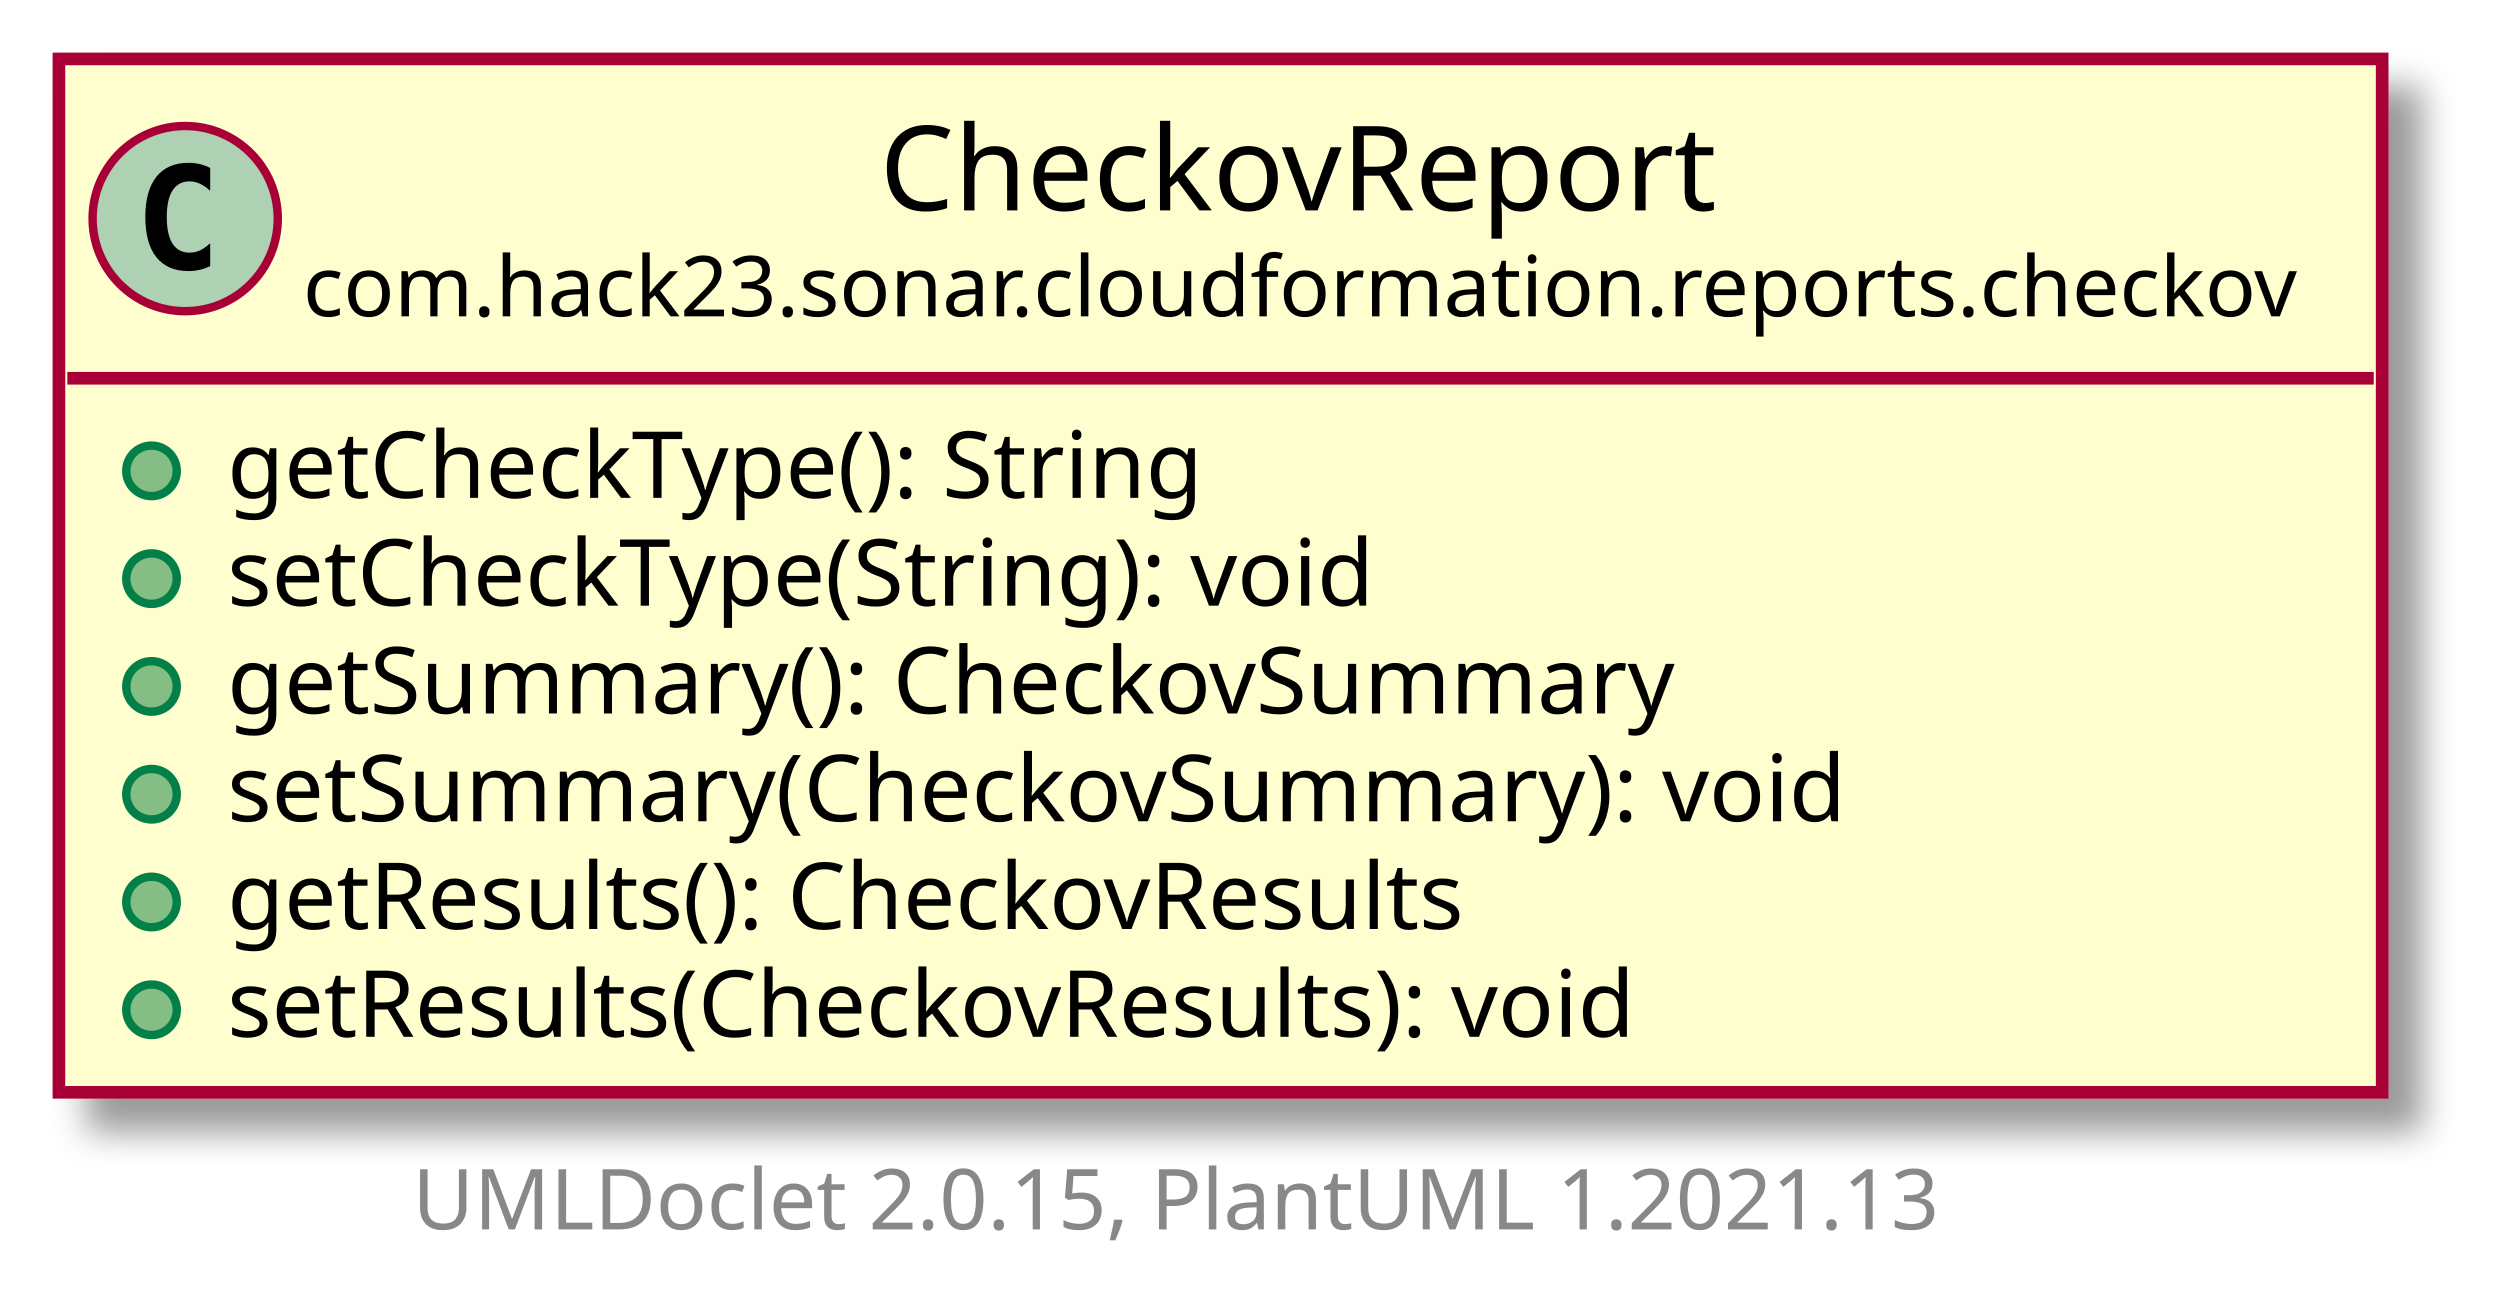
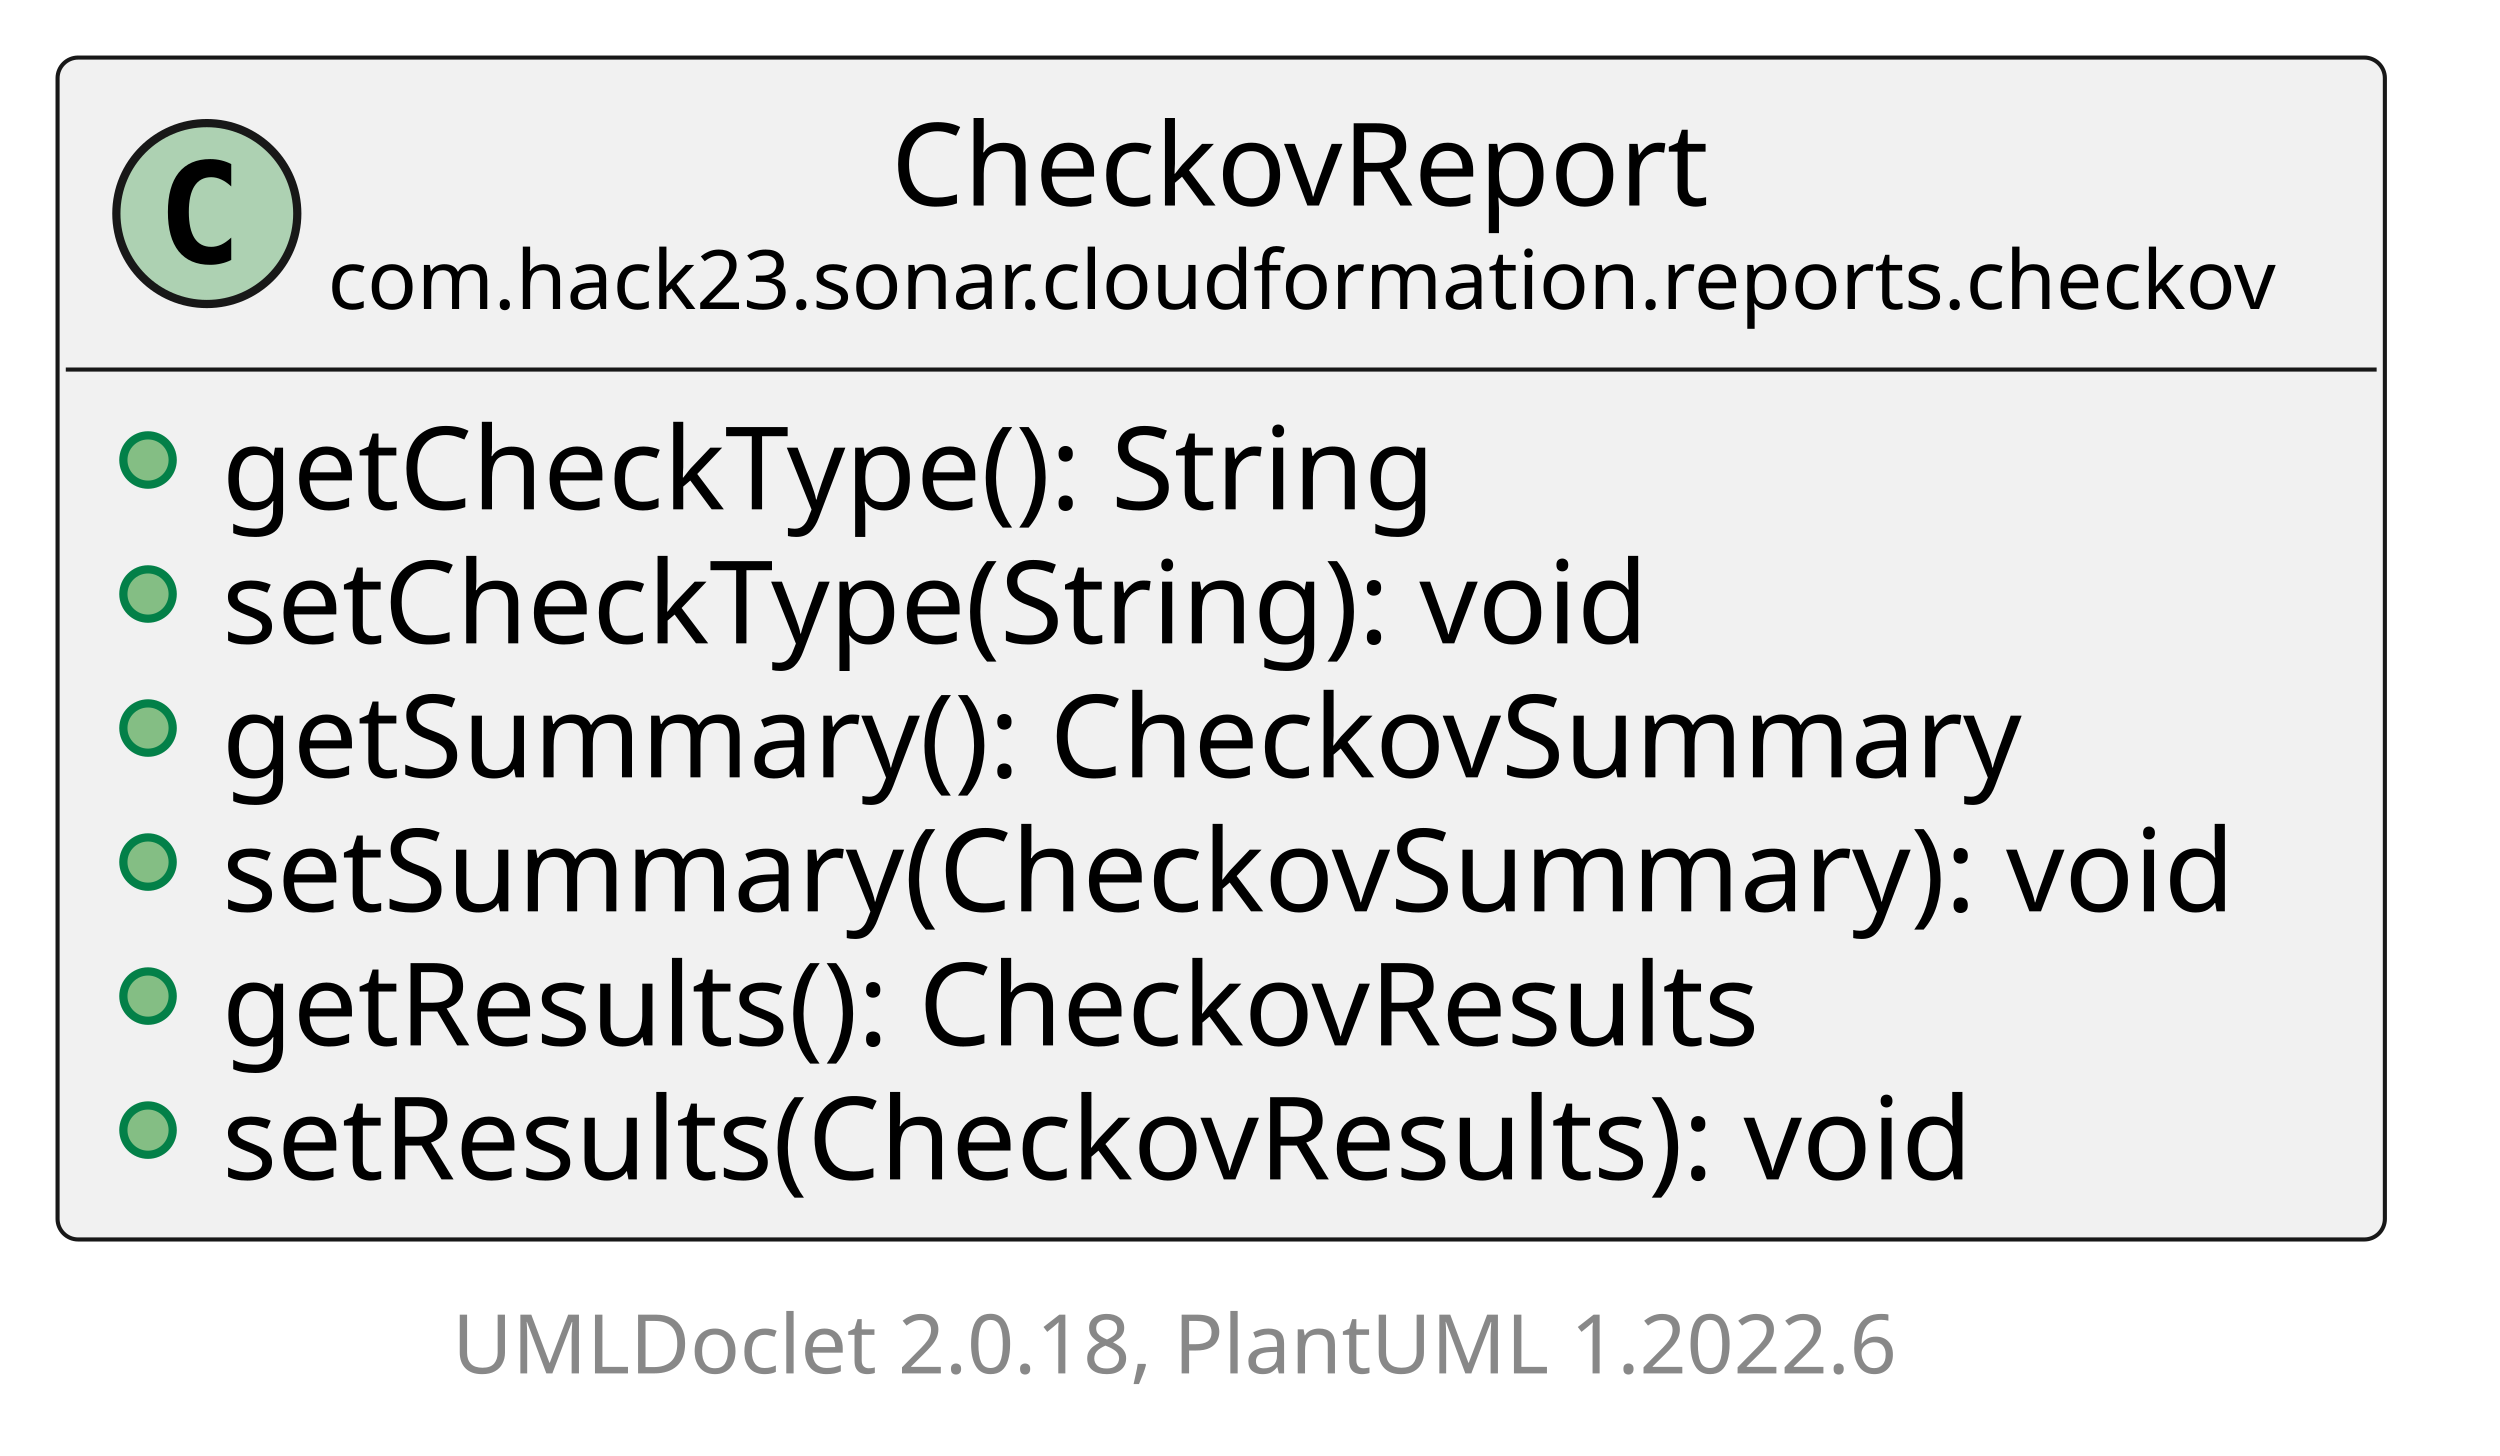
- <svg xmlns="http://www.w3.org/2000/svg" xmlns:xlink="http://www.w3.org/1999/xlink" contentScriptType="application/ecmascript" contentStyleType="text/css" height="154px" preserveAspectRatio="none" style="width:297px;height:154px;background:#FFFFFF;" version="1.1" viewBox="0 0 297 154" width="297px" zoomAndPan="magnify">
-   <defs>
-     <filter height="300%" id="f1sseyo5ertwa7" width="300%" x="-1" y="-1">
-       <feGaussianBlur result="blurOut" stdDeviation="2.0" />
-       <feColorMatrix in="blurOut" result="blurOut2" type="matrix" values="0 0 0 0 0 0 0 0 0 0 0 0 0 0 0 0 0 0 .4 0" />
-       <feOffset dx="4.0" dy="4.0" in="blurOut2" result="blurOut3" />
-       <feBlend in="SourceGraphic" in2="blurOut3" mode="normal" />
-     </filter>
-   </defs>
+ <svg xmlns="http://www.w3.org/2000/svg" xmlns:xlink="http://www.w3.org/1999/xlink" contentStyleType="text/css" height="177px" preserveAspectRatio="none" style="width:304px;height:177px;background:#FFFFFF;" version="1.1" viewBox="0 0 304 177" width="304px" zoomAndPan="magnify">
+   <defs />
  <g>
    <a href="CheckovReport.html" target="_top" title="CheckovReport.html" xlink:actuate="onRequest" xlink:href="CheckovReport.html" xlink:show="new" xlink:title="CheckovReport.html" xlink:type="simple">
-       <rect codeLine="5" fill="#FEFECE" filter="url(#f1sseyo5ertwa7)" height="122.766" id="com.hack23.sonar.cloudformation.reports.checkov.CheckovReport" style="stroke:#A80036;stroke-width:1.5;" width="276" x="7" y="7" />
-       <ellipse cx="22" cy="25.969" fill="#ADD1B2" rx="11" ry="11" style="stroke:#A80036;stroke-width:1.0;" />
-       <path d="M24.969,31.609 Q24.391,31.906 23.75,32.047 Q23.109,32.203 22.406,32.203 Q19.906,32.203 18.578,30.562 Q17.266,28.906 17.266,25.781 Q17.266,22.656 18.578,21 Q19.906,19.344 22.406,19.344 Q23.109,19.344 23.75,19.5 Q24.406,19.656 24.969,19.953 L24.969,22.672 Q24.344,22.094 23.75,21.828 Q23.156,21.547 22.531,21.547 Q21.188,21.547 20.5,22.625 Q19.812,23.688 19.812,25.781 Q19.812,27.875 20.5,28.953 Q21.188,30.016 22.531,30.016 Q23.156,30.016 23.75,29.75 Q24.344,29.469 24.969,28.891 L24.969,31.609 Z " fill="#000000" />
-       <text fill="#000000" font-family="sans-serif" font-size="14" lengthAdjust="spacing" textLength="107" x="104.5" y="24.995">CheckovReport</text>
-       <text fill="#000000" font-family="sans-serif" font-size="10" lengthAdjust="spacing" textLength="244" x="36" y="37.579">com.hack23.sonar.cloudformation.reports.checkov</text>
-       <line style="stroke:#A80036;stroke-width:1.5;" x1="8" x2="282" y1="44.938" y2="44.938" />
-       <ellipse cx="18" cy="55.938" fill="#84BE84" rx="3" ry="3" style="stroke:#038048;stroke-width:1.0;" />
-       <text fill="#000000" font-family="sans-serif" font-size="11" lengthAdjust="spacing" textLength="129" x="27" y="59.148">getCheckType(): String</text>
-       <ellipse cx="18" cy="68.742" fill="#84BE84" rx="3" ry="3" style="stroke:#038048;stroke-width:1.0;" />
-       <text fill="#000000" font-family="sans-serif" font-size="11" lengthAdjust="spacing" textLength="152" x="27" y="71.953">setCheckType(String): void</text>
-       <ellipse cx="18" cy="81.547" fill="#84BE84" rx="3" ry="3" style="stroke:#038048;stroke-width:1.0;" />
-       <text fill="#000000" font-family="sans-serif" font-size="11" lengthAdjust="spacing" textLength="191" x="27" y="84.757">getSummary(): CheckovSummary</text>
-       <ellipse cx="18" cy="94.352" fill="#84BE84" rx="3" ry="3" style="stroke:#038048;stroke-width:1.0;" />
-       <text fill="#000000" font-family="sans-serif" font-size="11" lengthAdjust="spacing" textLength="214" x="27" y="97.562">setSummary(CheckovSummary): void</text>
-       <ellipse cx="18" cy="107.156" fill="#84BE84" rx="3" ry="3" style="stroke:#038048;stroke-width:1.0;" />
-       <text fill="#000000" font-family="sans-serif" font-size="11" lengthAdjust="spacing" textLength="165" x="27" y="110.367">getResults(): CheckovResults</text>
-       <ellipse cx="18" cy="119.961" fill="#84BE84" rx="3" ry="3" style="stroke:#038048;stroke-width:1.0;" />
-       <text fill="#000000" font-family="sans-serif" font-size="11" lengthAdjust="spacing" textLength="188" x="27" y="123.171">setResults(CheckovResults): void</text>
+       <g id="elem_com.hack23.sonar.cloudformation.reports.checkov.CheckovReport">
+         <rect codeLine="5" fill="#F1F1F1" height="143.719" id="com.hack23.sonar.cloudformation.reports.checkov.CheckovReport" rx="2.5" ry="2.5" style="stroke:#181818;stroke-width:0.5;" width="283" x="7" y="7" />
+         <ellipse cx="25.15" cy="25.969" fill="#ADD1B2" rx="11" ry="11" style="stroke:#181818;stroke-width:1.0;" />
+         <path d="M28.119,31.609 Q27.541,31.906 26.9,32.047 Q26.259,32.203 25.556,32.203 Q23.056,32.203 21.728,30.562 Q20.416,28.906 20.416,25.781 Q20.416,22.656 21.728,21 Q23.056,19.344 25.556,19.344 Q26.259,19.344 26.9,19.5 Q27.556,19.656 28.119,19.953 L28.119,22.672 Q27.494,22.094 26.9,21.828 Q26.306,21.547 25.681,21.547 Q24.337,21.547 23.65,22.625 Q22.962,23.688 22.962,25.781 Q22.962,27.875 23.65,28.953 Q24.337,30.016 25.681,30.016 Q26.306,30.016 26.9,29.75 Q27.494,29.469 28.119,28.891 L28.119,31.609 Z " fill="#000000" />
+         <text fill="#000000" font-family="sans-serif" font-size="14" lengthAdjust="spacing" textLength="107" x="108.35" y="24.995">CheckovReport</text>
+         <text fill="#000000" font-family="sans-serif" font-size="10" lengthAdjust="spacing" textLength="244" x="39.85" y="37.579">com.hack23.sonar.cloudformation.reports.checkov</text>
+         <line style="stroke:#181818;stroke-width:0.5;" x1="8" x2="289" y1="44.938" y2="44.938" />
+         <ellipse cx="18" cy="55.938" fill="#84BE84" rx="3" ry="3" style="stroke:#038048;stroke-width:1.0;" />
+         <text fill="#000000" font-family="sans-serif" font-size="14" lengthAdjust="spacing" textLength="160" x="27" y="61.933">getCheckType(): String</text>
+         <ellipse cx="18" cy="72.234" fill="#84BE84" rx="3" ry="3" style="stroke:#038048;stroke-width:1.0;" />
+         <text fill="#000000" font-family="sans-serif" font-size="14" lengthAdjust="spacing" textLength="187" x="27" y="78.23">setCheckType(String): void</text>
+         <ellipse cx="18" cy="88.531" fill="#84BE84" rx="3" ry="3" style="stroke:#038048;stroke-width:1.0;" />
+         <text fill="#000000" font-family="sans-serif" font-size="14" lengthAdjust="spacing" textLength="230" x="27" y="94.526">getSummary(): CheckovSummary</text>
+         <ellipse cx="18" cy="104.828" fill="#84BE84" rx="3" ry="3" style="stroke:#038048;stroke-width:1.0;" />
+         <text fill="#000000" font-family="sans-serif" font-size="14" lengthAdjust="spacing" textLength="257" x="27" y="110.823">setSummary(CheckovSummary): void</text>
+         <ellipse cx="18" cy="121.125" fill="#84BE84" rx="3" ry="3" style="stroke:#038048;stroke-width:1.0;" />
+         <text fill="#000000" font-family="sans-serif" font-size="14" lengthAdjust="spacing" textLength="206" x="27" y="127.12">getResults(): CheckovResults</text>
+         <ellipse cx="18" cy="137.422" fill="#84BE84" rx="3" ry="3" style="stroke:#038048;stroke-width:1.0;" />
+         <text fill="#000000" font-family="sans-serif" font-size="14" lengthAdjust="spacing" textLength="233" x="27" y="143.417">setResults(CheckovResults): void</text>
+       </g>
    </a>
-     <text fill="#888888" font-family="sans-serif" font-size="10" lengthAdjust="spacing" textLength="192" x="49" y="146.048">UMLDoclet 2.0.15, PlantUML 1.2021.13</text>
+     <rect height="11.641" style="stroke:#00000000;stroke-width:1.0;fill:none;" width="186" x="55" y="157.719" />
+     <text fill="#888888" font-family="sans-serif" font-size="10" lengthAdjust="spacing" textLength="186" x="55" y="167.001">UMLDoclet 2.0.18, PlantUML 1.2022.6</text>
  </g>
</svg>
